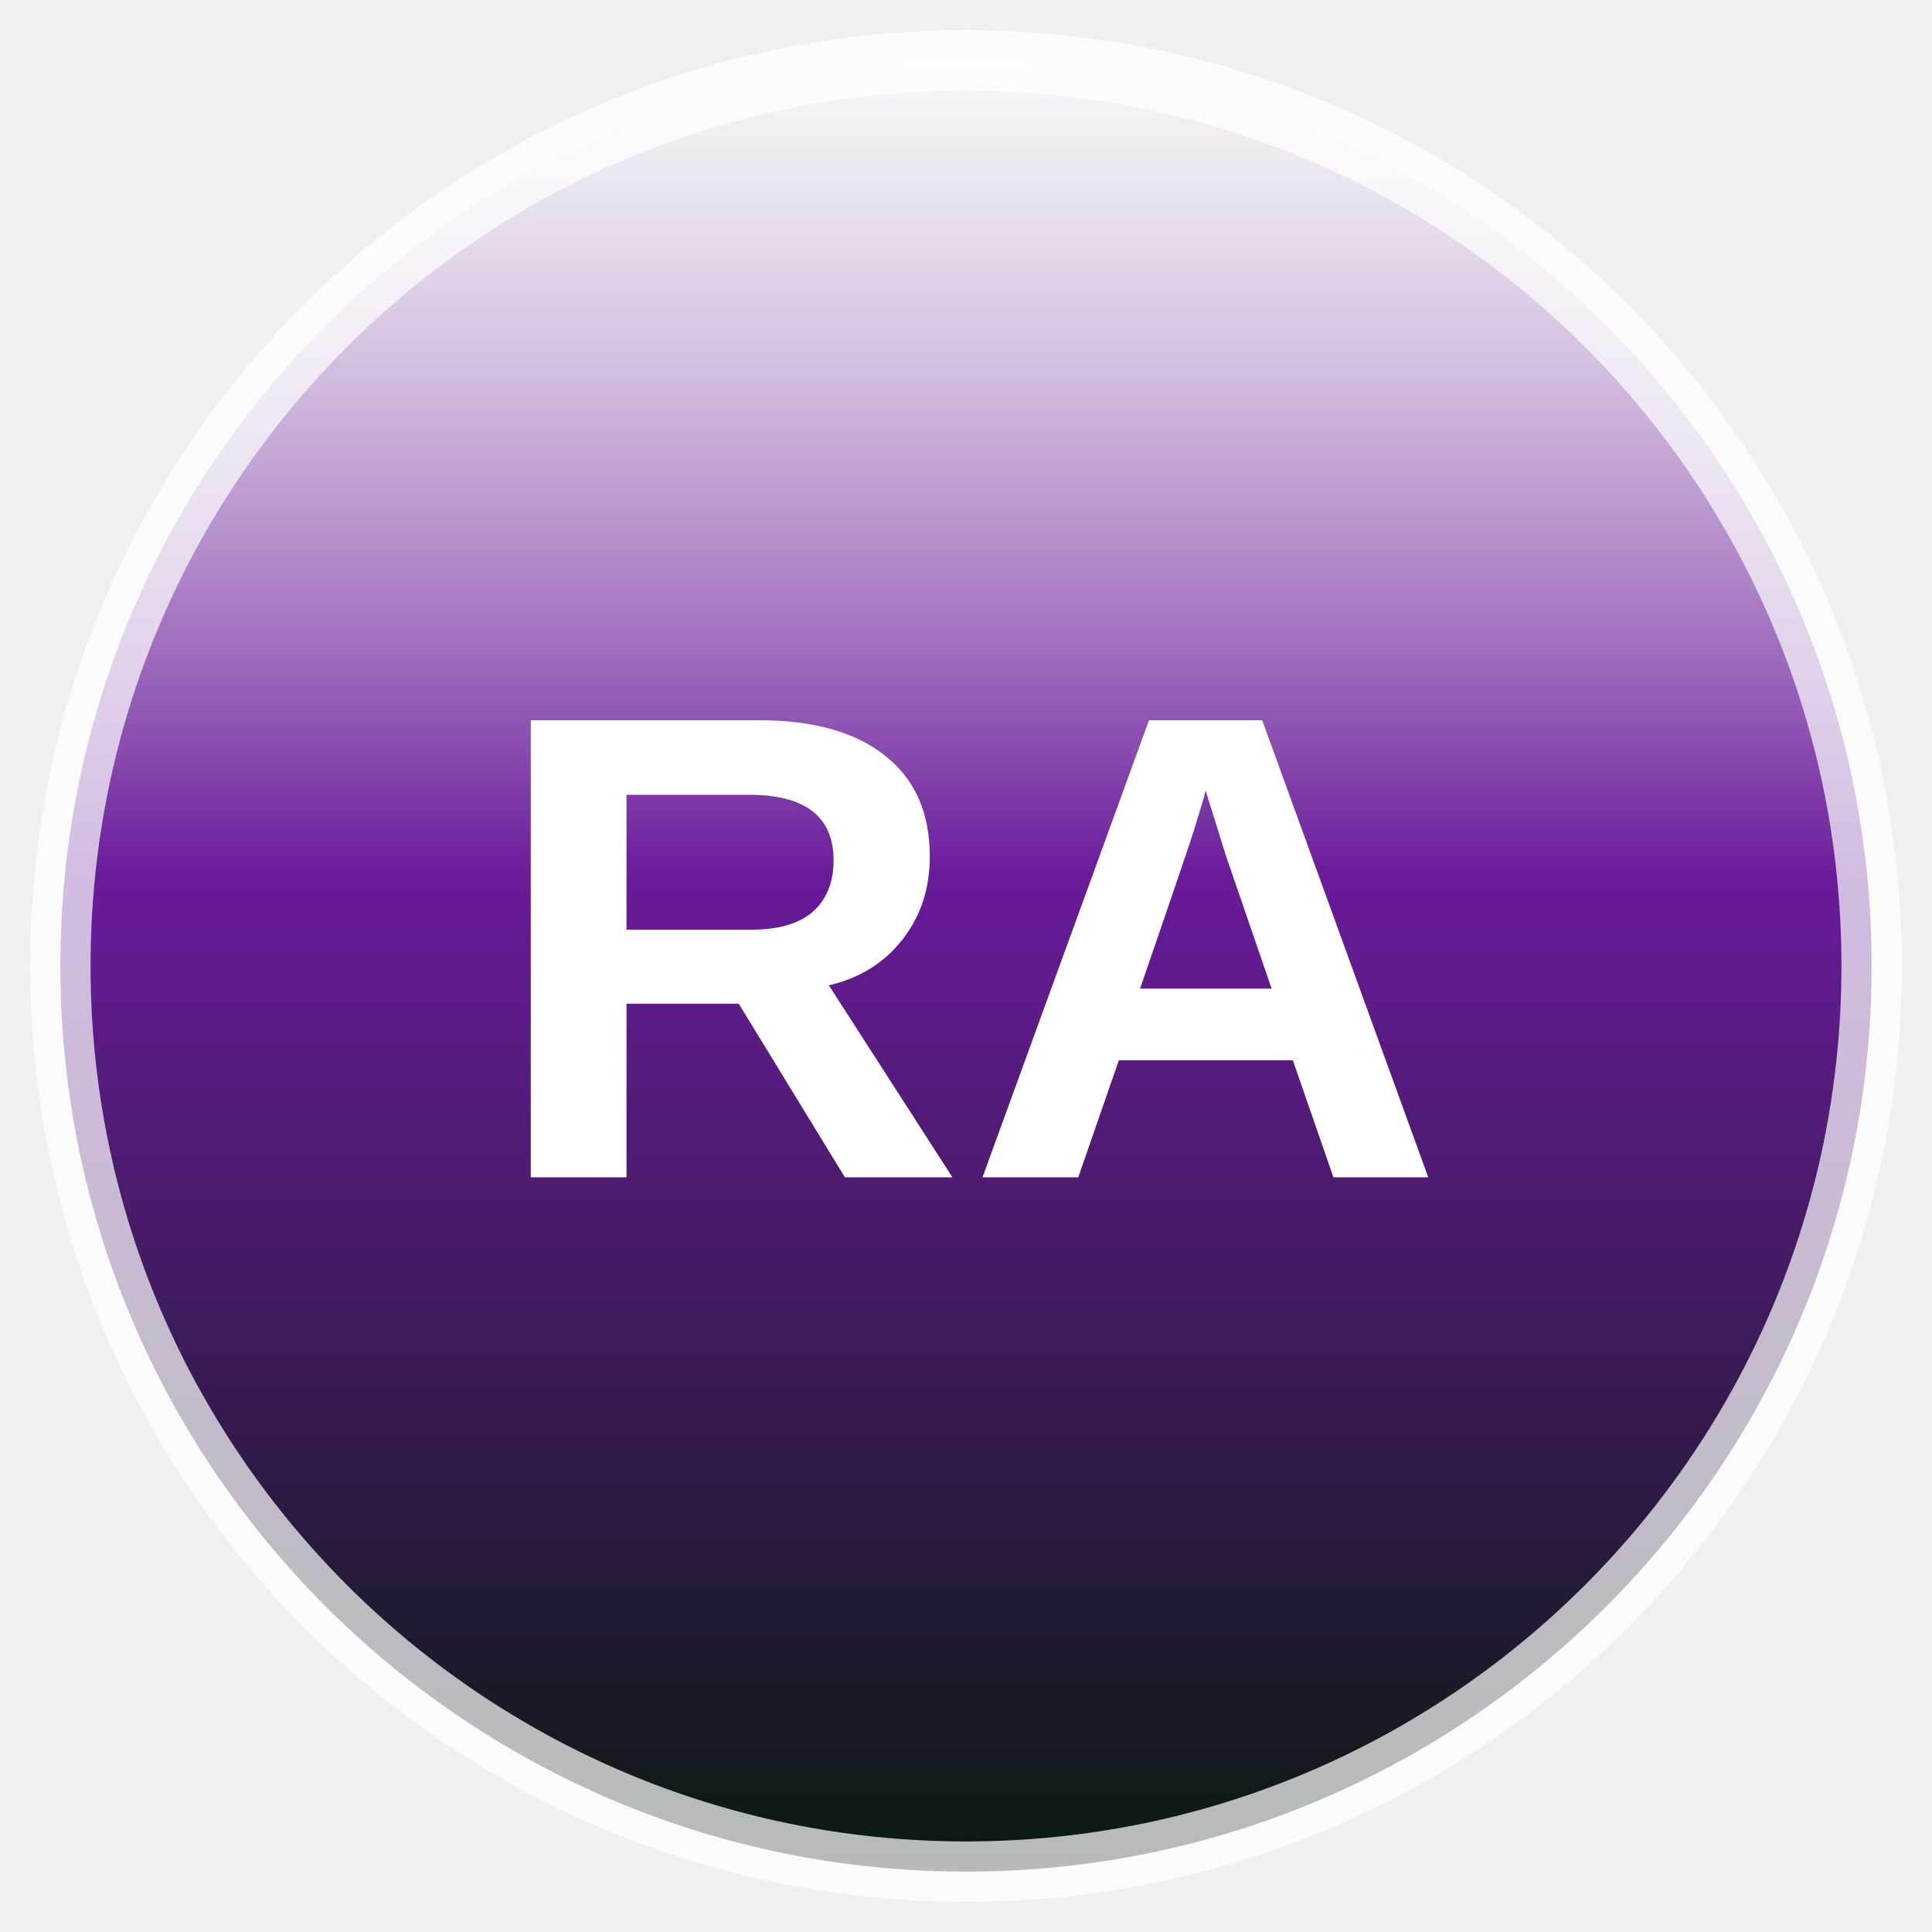
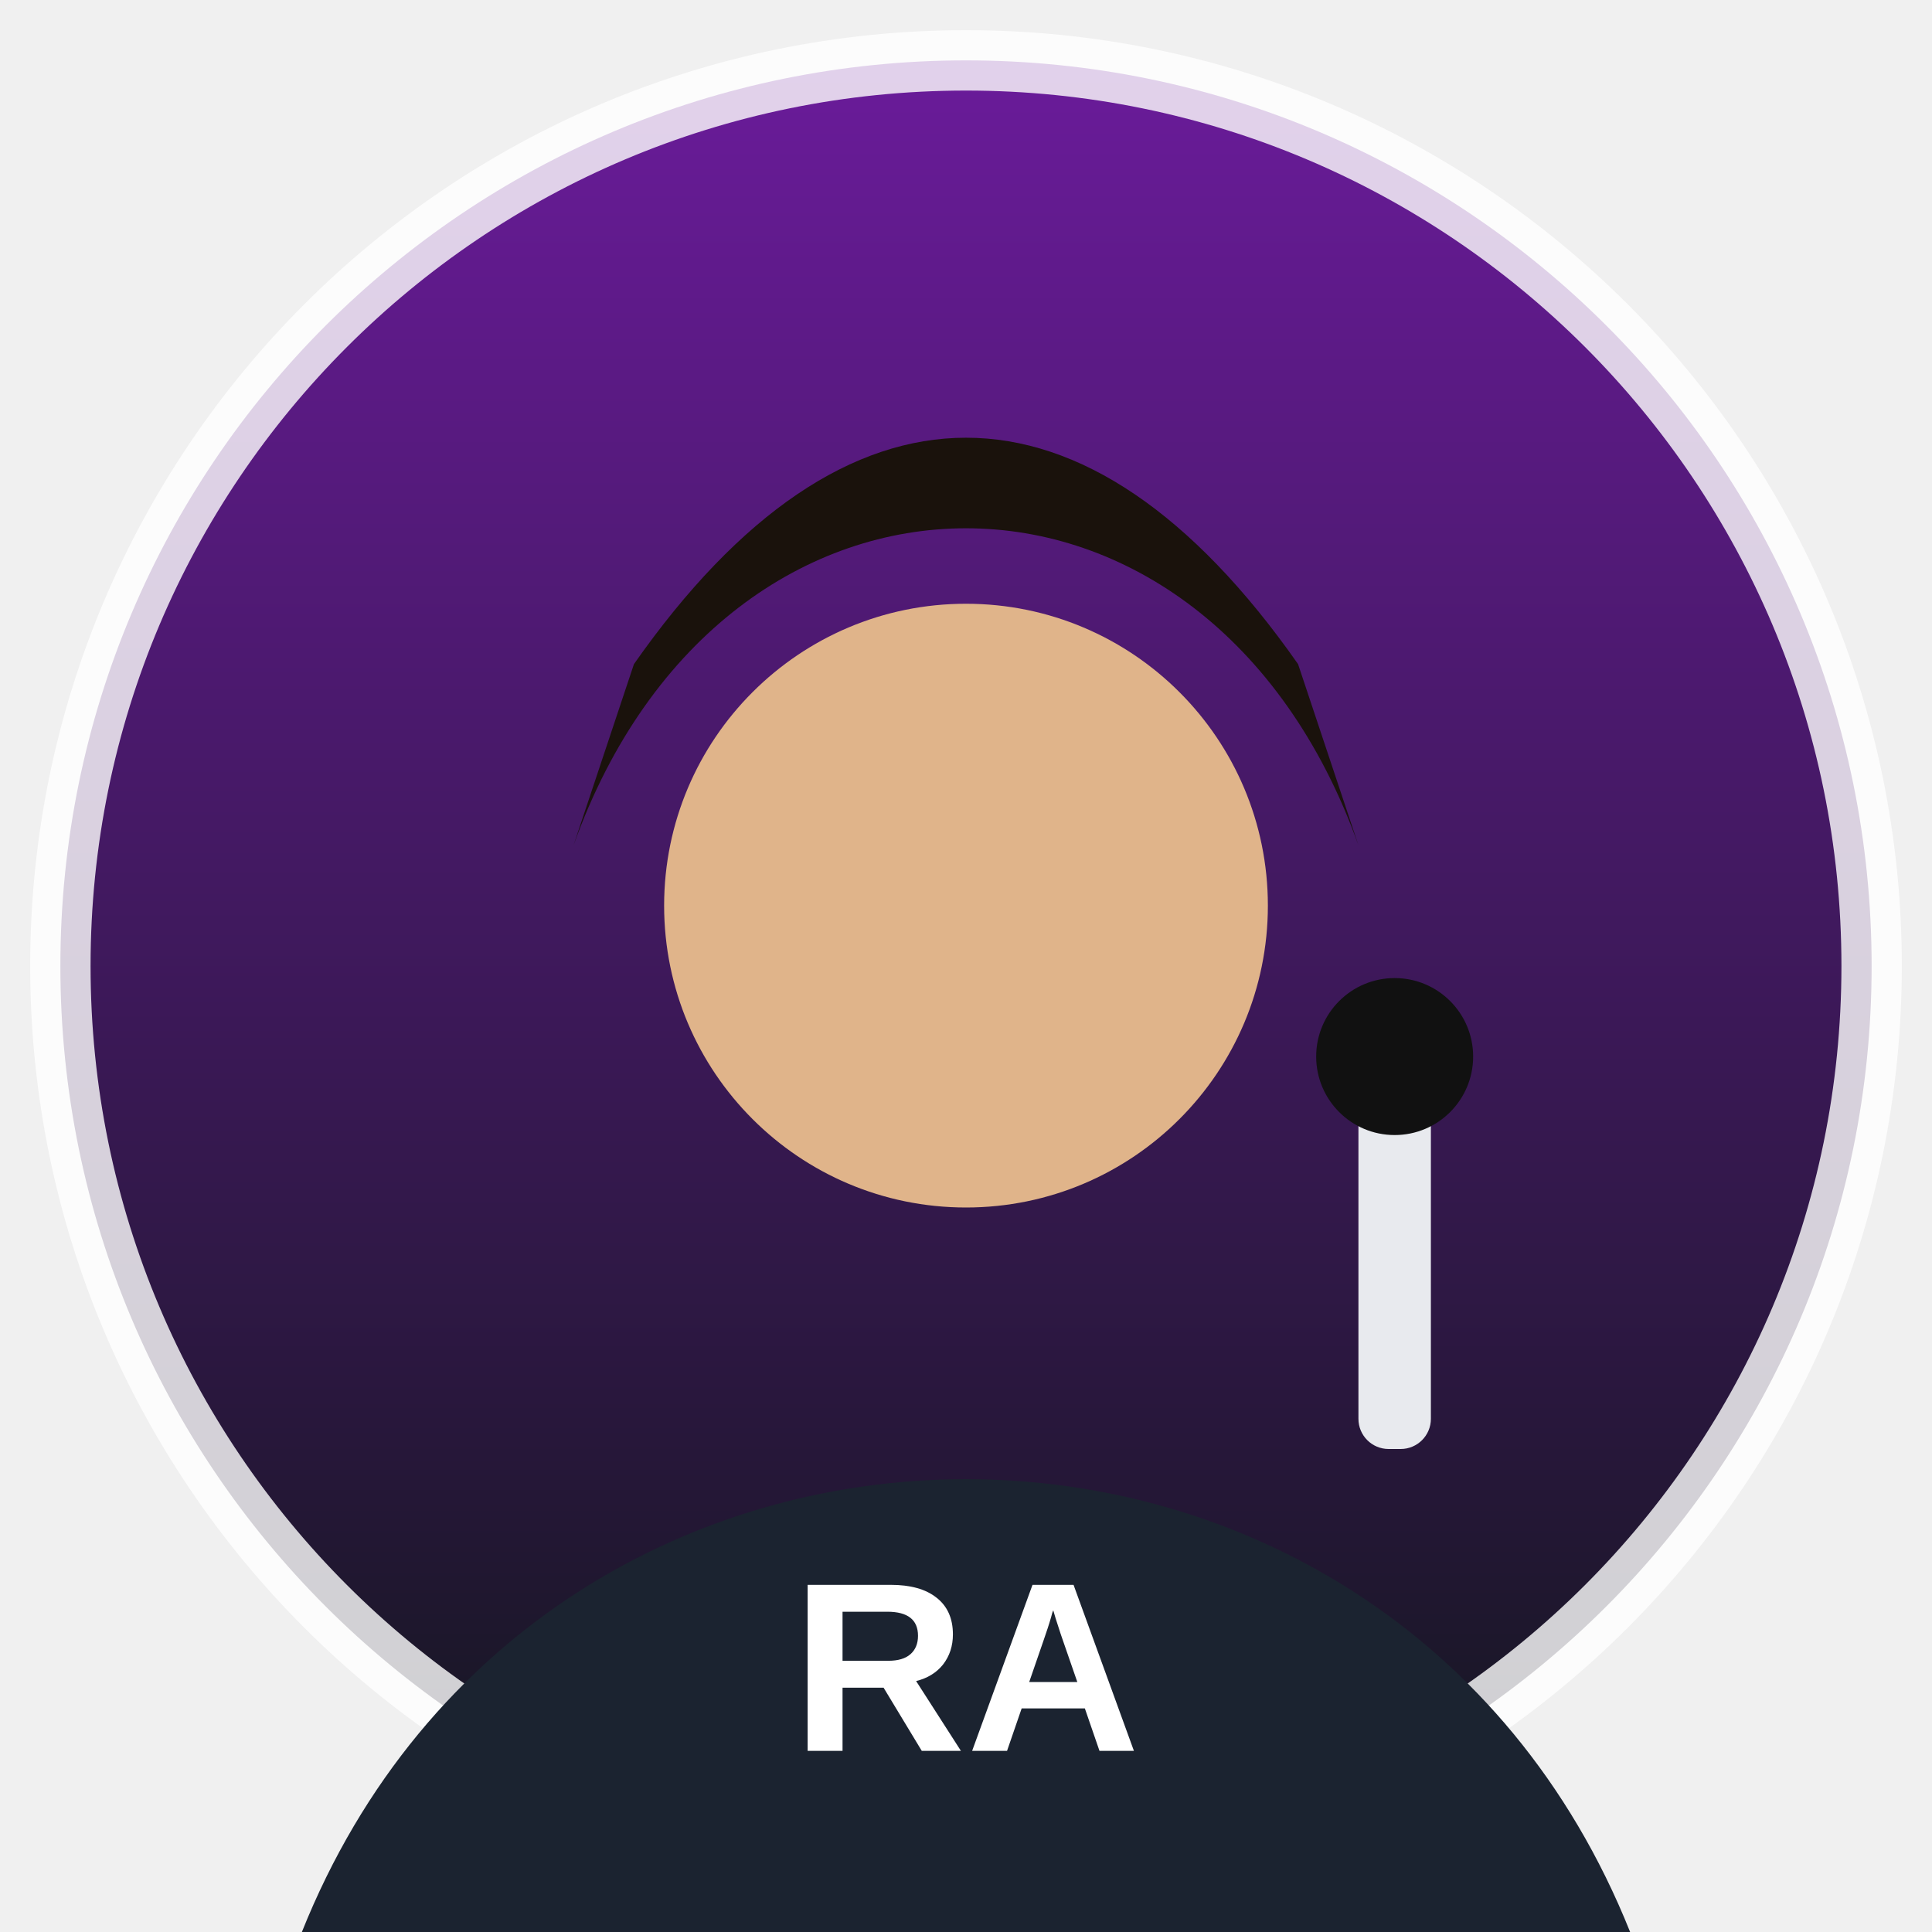
<svg xmlns="http://www.w3.org/2000/svg" viewBox="0 0 64 64">
  <defs>
-     <linearGradient id="grocio-ayala" x1="0" y1="0" x2="0" y2="1">
-       <stop offset="0" stop-color="#ffffff" stop-opacity=".55" />
-       <stop offset="0.45" stop-color="#6a1b9a" />
-       <stop offset="1" stop-color="#0a1a10" />
+     <linearGradient id="avarocioayala" x1="0" y1="0" x2="0" y2="1">
+       <stop offset="0" stop-color="#6a1b9a" />
+       <stop offset="1" stop-color="#12161c" />
    </linearGradient>
  </defs>
-   <circle cx="32" cy="32" r="30" fill="url(#grocio-ayala)" stroke="rgba(255,255,255,.7)" stroke-width="2" />
-   <text x="32" y="39" text-anchor="middle" font-family="Arial,Helvetica,sans-serif" font-weight="800" font-size="22" fill="#fff">RA</text>
+   <circle cx="32" cy="32" r="30" fill="url(#avarocioayala)" stroke="rgba(255,255,255,.8)" stroke-width="2" />
+   <path d="M10 64 C18 44 46 44 54 64" fill="#1b2330" />
+   <circle cx="32" cy="30" r="10" fill="#e0b48a" />
+   <path d="M19 28 C24 14 40 14 45 28 L43 22 C36 12 28 12 21 22 Z" fill="#1a120c" />
+   <rect x="45" y="36" width="2.4" height="12" rx="1" fill="#e8eaee" />
+   <circle cx="46.2" cy="35" r="2.6" fill="#111" />
+   <text x="32" y="58" text-anchor="middle" font-family="Arial,Helvetica,sans-serif" font-weight="800" font-size="8" fill="#fff">RA</text>
</svg>
